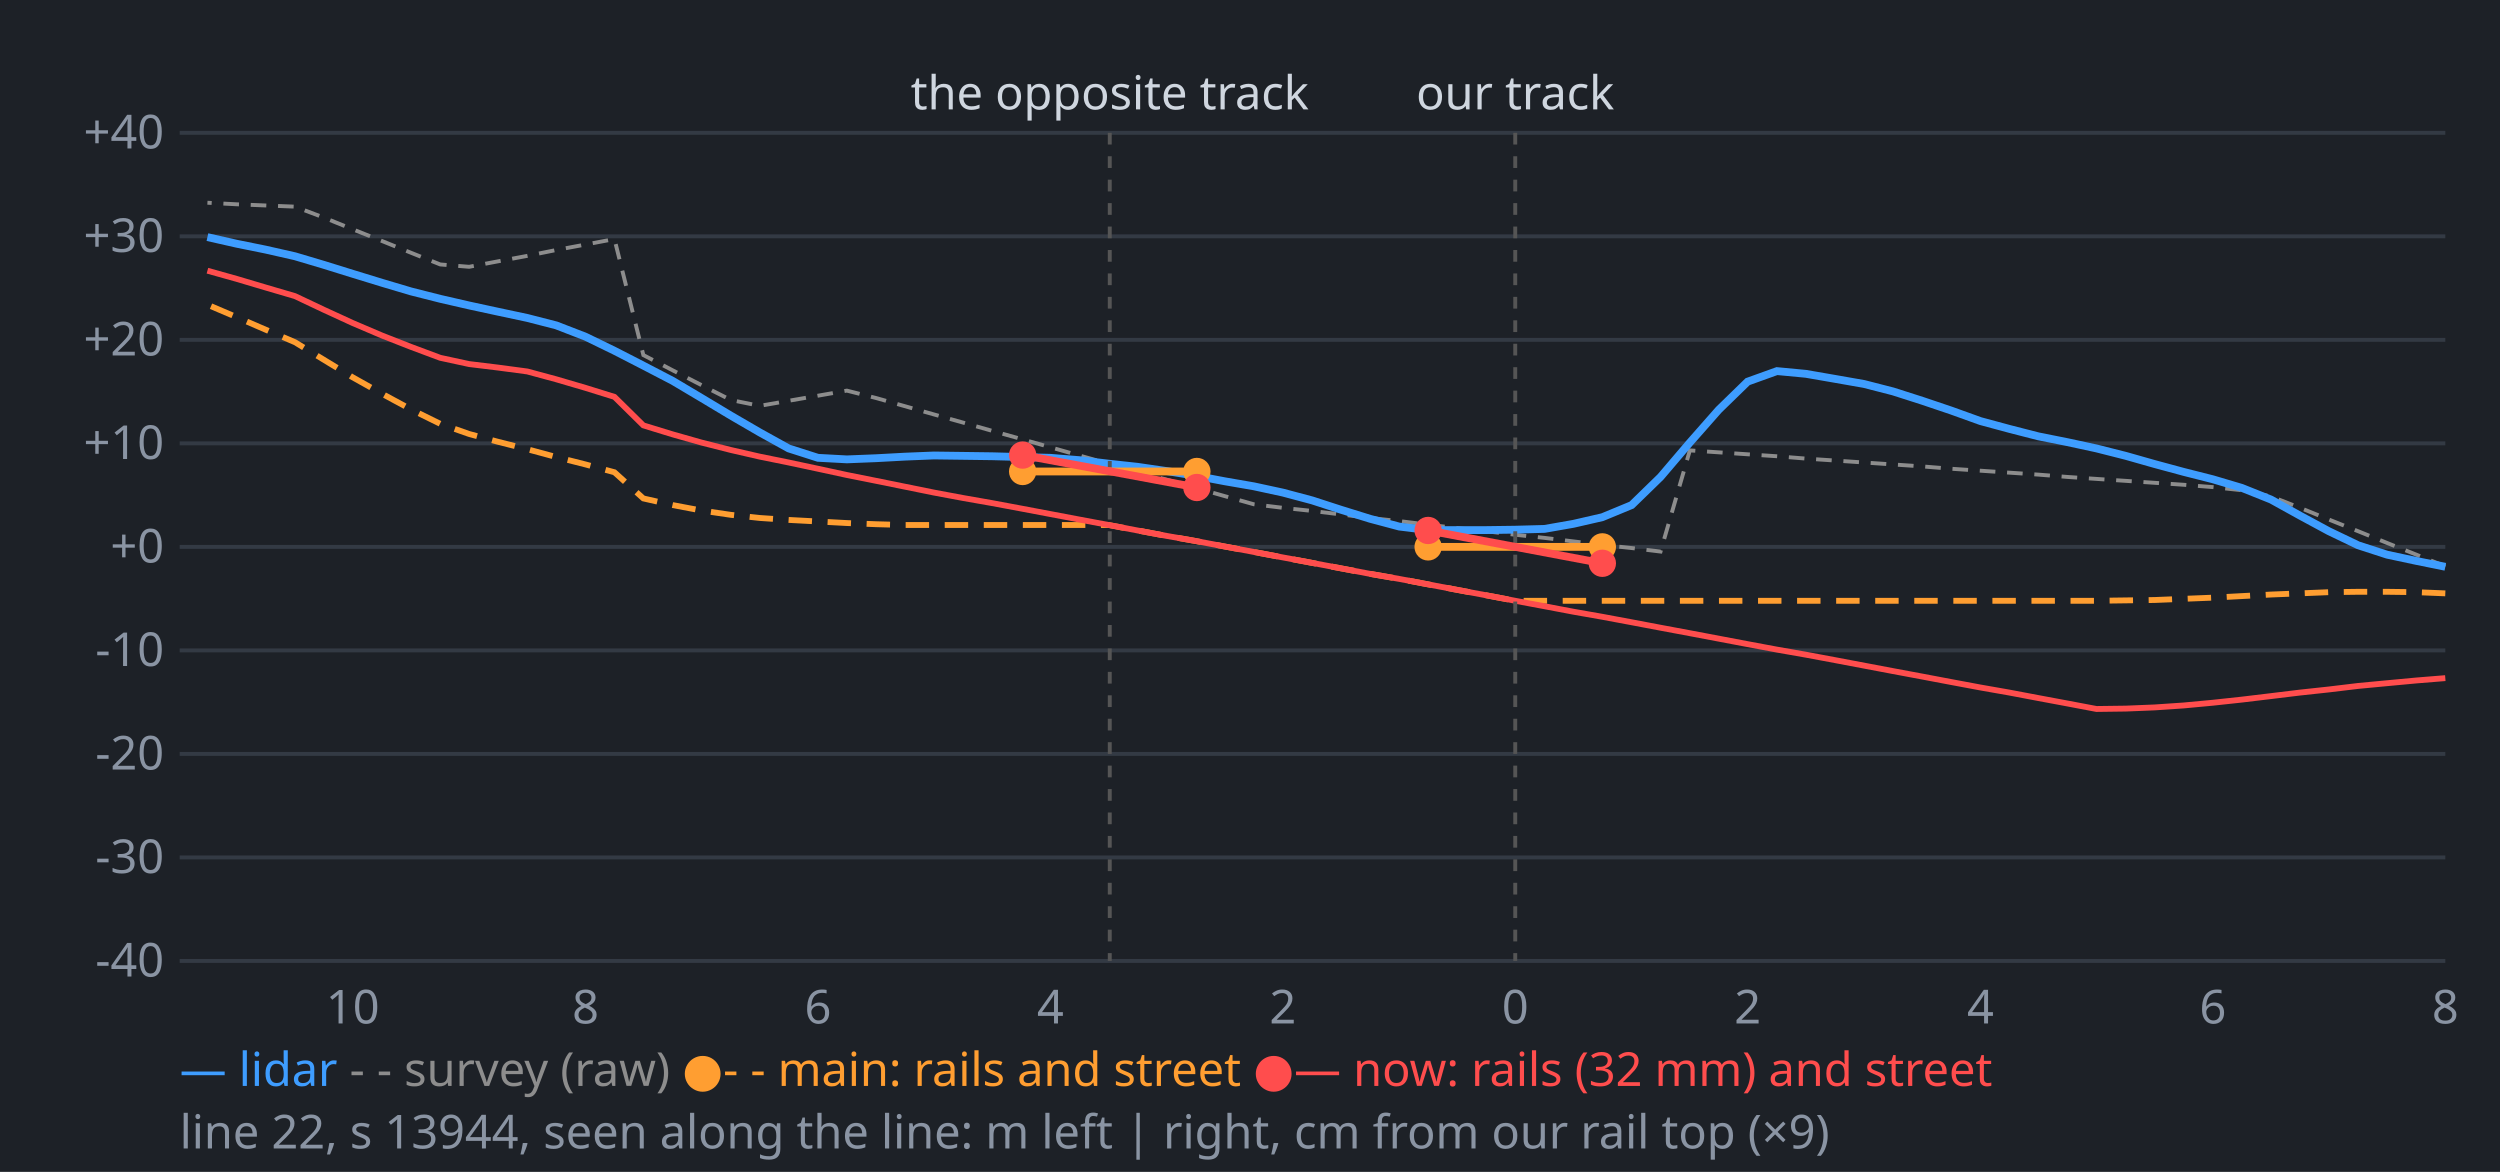
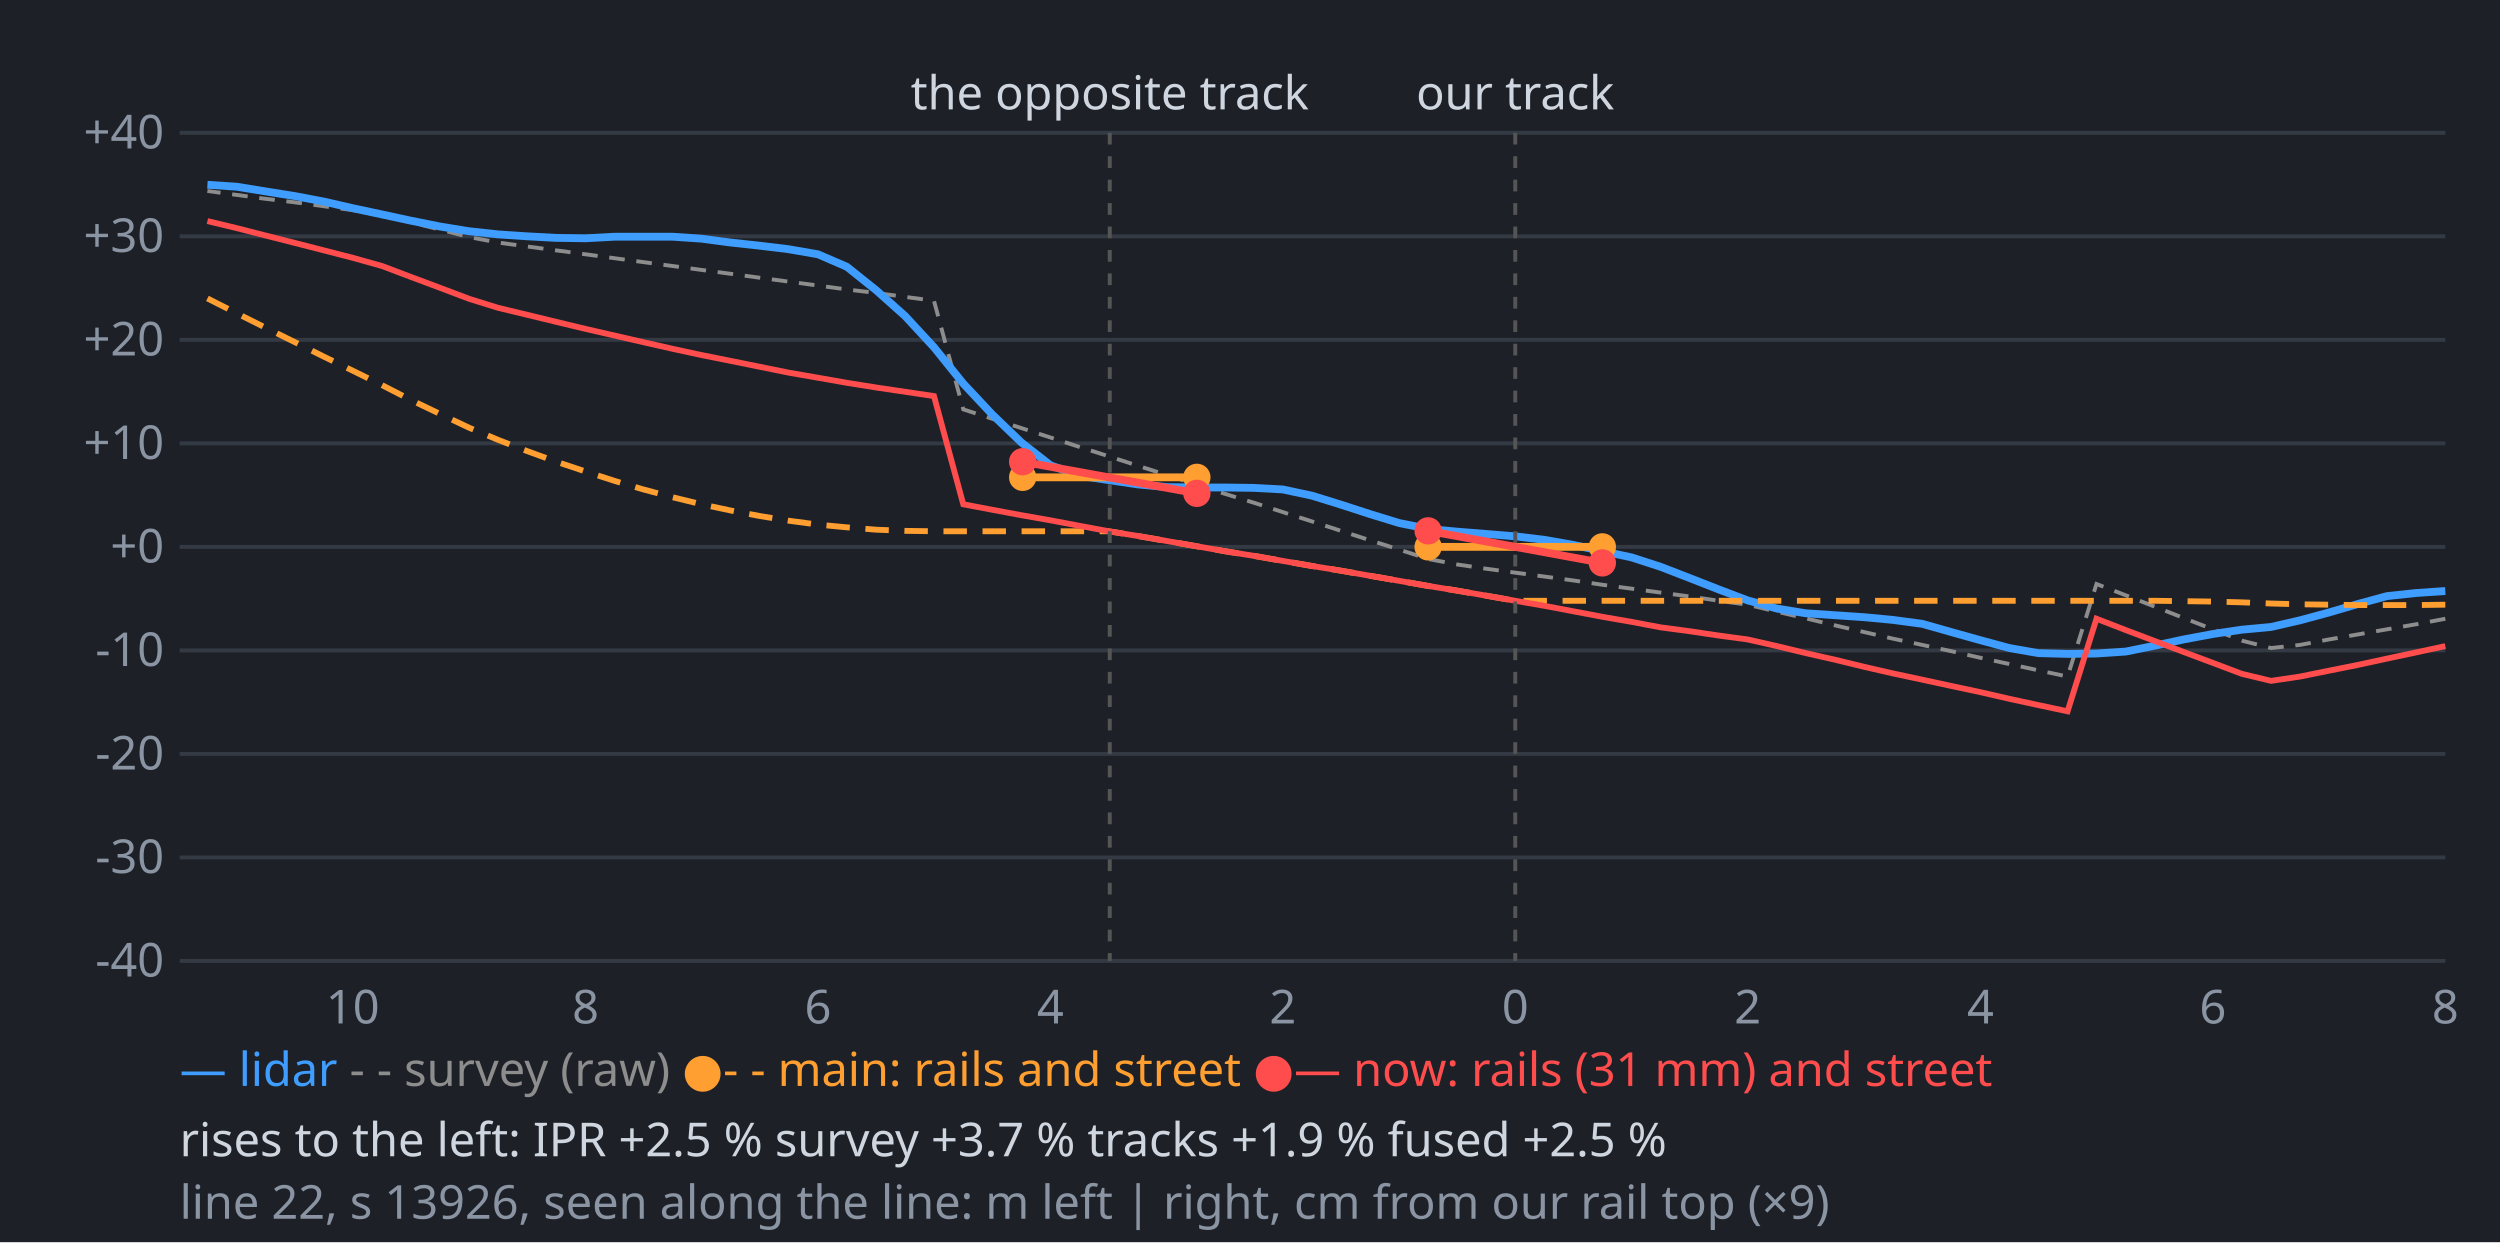
- <svg xmlns="http://www.w3.org/2000/svg" viewBox="0 0 640 300" font-family="sans-serif" font-size="12">
-   <rect width="640" height="300" fill="#1d2127" />
+ <svg xmlns="http://www.w3.org/2000/svg" viewBox="0 0 640 318" font-family="sans-serif" font-size="12">
+   <rect width="640" height="318" fill="#1d2127" />
  <line x1="46" x2="626" y1="246.0" y2="246.0" stroke="#333a44" />
  <text x="42" y="250.0" fill="#8a94a3" text-anchor="end">-40</text>
  <line x1="46" x2="626" y1="219.5" y2="219.5" stroke="#333a44" />
  <text x="42" y="223.5" fill="#8a94a3" text-anchor="end">-30</text>
  <line x1="46" x2="626" y1="193.0" y2="193.0" stroke="#333a44" />
  <text x="42" y="197.0" fill="#8a94a3" text-anchor="end">-20</text>
  <line x1="46" x2="626" y1="166.5" y2="166.5" stroke="#333a44" />
  <text x="42" y="170.5" fill="#8a94a3" text-anchor="end">-10</text>
  <line x1="46" x2="626" y1="140.0" y2="140.0" stroke="#333a44" />
  <text x="42" y="144.0" fill="#8a94a3" text-anchor="end">+0</text>
  <line x1="46" x2="626" y1="113.5" y2="113.5" stroke="#333a44" />
  <text x="42" y="117.5" fill="#8a94a3" text-anchor="end">+10</text>
  <line x1="46" x2="626" y1="87.0" y2="87.0" stroke="#333a44" />
  <text x="42" y="91.0" fill="#8a94a3" text-anchor="end">+20</text>
  <line x1="46" x2="626" y1="60.5" y2="60.5" stroke="#333a44" />
  <text x="42" y="64.5" fill="#8a94a3" text-anchor="end">+30</text>
  <line x1="46" x2="626" y1="34.0" y2="34.0" stroke="#333a44" />
  <text x="42" y="38.0" fill="#8a94a3" text-anchor="end">+40</text>
  <text x="626.0" y="262" fill="#8a94a3" text-anchor="middle">8</text>
  <text x="566.5" y="262" fill="#8a94a3" text-anchor="middle">6</text>
  <text x="507.0" y="262" fill="#8a94a3" text-anchor="middle">4</text>
  <text x="447.4" y="262" fill="#8a94a3" text-anchor="middle">2</text>
  <text x="387.9" y="262" fill="#8a94a3" text-anchor="middle">0</text>
  <text x="328.4" y="262" fill="#8a94a3" text-anchor="middle">2</text>
  <text x="268.9" y="262" fill="#8a94a3" text-anchor="middle">4</text>
  <text x="209.4" y="262" fill="#8a94a3" text-anchor="middle">6</text>
  <text x="149.9" y="262" fill="#8a94a3" text-anchor="middle">8</text>
  <text x="90.3" y="262" fill="#8a94a3" text-anchor="middle">10</text>
-   <polyline fill="none" stroke="#8d8d8d" stroke-width="1" stroke-dasharray="4 3" points="626.0,145.0 618.6,142.0 611.1,139.0 603.7,136.0 596.2,133.0 588.8,130.0 581.4,127.1 573.9,125.5 566.5,124.7 559.0,124.1 551.6,123.6 544.2,123.1 536.7,122.6 529.3,122.1 521.8,121.5 514.4,121.0 507.0,120.5 499.5,120.0 492.1,119.4 484.6,118.9 477.2,118.4 469.8,117.9 462.3,117.4 454.9,116.8 447.4,116.3 440.0,115.8 432.6,115.3 425.1,141.2 417.7,140.3 410.2,139.5 402.8,138.6 395.4,137.7 387.9,136.9 380.5,136.0 373.0,135.2 365.6,134.3 358.2,133.4 350.7,132.6 343.3,131.7 335.9,130.8 328.4,130.0 321.0,129.1 313.5,127.0 306.1,124.9 298.7,122.8 291.2,120.8 283.8,118.7 276.3,116.6 268.9,114.5 261.5,112.4 254.0,110.3 246.6,108.2 239.1,106.1 231.7,104.0 224.3,101.9 216.8,100.0 209.4,101.3 201.9,102.6 194.5,103.9 187.1,102.4 179.6,98.6 172.2,94.8 164.7,90.9 157.3,61.2 149.9,62.6 142.4,64.0 135.0,65.5 127.5,66.9 120.1,68.3 112.7,67.7 105.2,64.7 97.8,61.7 90.3,58.7 82.9,55.7 75.5,52.9 68.0,52.6 60.6,52.3 53.1,51.9" />
-   <polyline fill="none" stroke="#3e9dff" stroke-width="2" points="626.0,145.1 618.6,143.6 611.1,142.0 603.7,139.6 596.2,136.0 588.8,132.0 581.4,127.9 573.9,124.9 566.5,122.7 559.0,120.8 551.6,118.8 544.2,116.7 536.7,114.8 529.3,113.2 521.8,111.7 514.4,109.8 507.0,107.8 499.5,105.1 492.1,102.6 484.6,100.2 477.2,98.3 469.8,97.0 462.3,95.7 454.9,95.0 447.4,97.7 440.0,104.9 432.6,113.3 425.1,122.1 417.7,129.3 410.2,132.4 402.8,134.1 395.4,135.4 387.9,135.6 380.5,135.7 373.0,135.7 365.6,135.7 358.2,134.8 350.7,132.8 343.3,130.5 335.9,128.1 328.4,126.1 321.0,124.5 313.5,123.2 306.1,121.8 298.7,120.6 291.2,119.5 283.8,118.7 276.3,117.8 268.9,117.2 261.5,117.0 254.0,116.8 246.6,116.7 239.1,116.6 231.7,116.9 224.3,117.3 216.8,117.6 209.4,117.2 201.9,114.8 194.5,110.7 187.1,106.4 179.6,101.9 172.2,97.5 164.7,93.6 157.3,89.8 149.9,86.2 142.4,83.3 135.0,81.4 127.5,79.8 120.1,78.2 112.7,76.5 105.2,74.6 97.8,72.4 90.3,70.1 82.9,67.8 75.5,65.6 68.0,63.9 60.6,62.4 53.1,60.7" />
-   <polyline fill="none" stroke="#ff9e31" stroke-width="1.5" stroke-dasharray="6 4" points="626.0,151.9 618.6,151.6 611.1,151.5 603.7,151.5 596.2,151.6 588.8,151.9 581.4,152.2 573.9,152.6 566.5,153.0 559.0,153.3 551.6,153.6 544.2,153.7 536.7,153.8 529.3,153.8 521.8,153.8 514.4,153.8 507.0,153.8 499.5,153.8 492.1,153.8 484.6,153.8 477.2,153.8 469.8,153.8 462.3,153.8 454.9,153.8 447.4,153.8 440.0,153.8 432.6,153.8 425.1,153.8 417.7,153.8 410.2,153.8 402.8,153.8 395.4,153.8 387.9,153.8 380.5,152.4 373.0,151.0 365.6,149.6 358.2,148.2 350.7,146.9 343.3,145.5 335.9,144.1 328.4,142.7 321.0,141.3 313.5,139.9 306.1,138.5 298.7,137.2 291.2,135.8 283.8,134.4 276.3,134.4 268.9,134.4 261.5,134.4 254.0,134.4 246.6,134.4 239.1,134.4 231.7,134.4 224.3,134.2 216.8,133.9 209.4,133.5 201.9,133.1 194.5,132.6 187.1,131.8 179.6,130.7 172.2,129.3 164.7,127.6 157.3,120.9 149.9,118.9 142.4,117.0 135.0,115.0 127.5,113.1 120.1,111.1 112.7,108.5 105.2,104.8 97.8,100.8 90.3,96.6 82.9,92.1 75.5,87.6 68.0,84.4 60.6,81.2 53.1,78.0" />
-   <polyline fill="none" stroke="#ff4d4d" stroke-width="1.5" points="626.0,173.6 618.6,174.2 611.1,174.9 603.7,175.6 596.2,176.5 588.8,177.3 581.4,178.2 573.9,179.1 566.5,179.9 559.0,180.6 551.6,181.1 544.2,181.4 536.7,181.5 529.3,180.1 521.8,178.7 514.4,177.3 507.0,176.0 499.5,174.6 492.1,173.2 484.6,171.8 477.2,170.4 469.8,169.0 462.3,167.6 454.9,166.3 447.4,164.9 440.0,163.5 432.6,162.1 425.1,160.7 417.7,159.3 410.2,157.9 402.8,156.6 395.4,155.2 387.9,153.8 380.5,152.4 373.0,151.0 365.6,149.6 358.2,148.2 350.7,146.9 343.3,145.5 335.9,144.1 328.4,142.7 321.0,141.3 313.5,139.9 306.1,138.5 298.7,137.2 291.2,135.8 283.8,134.4 276.3,133.0 268.9,131.6 261.5,130.2 254.0,128.8 246.6,127.5 239.1,126.1 231.7,124.6 224.3,123.1 216.8,121.6 209.4,120.0 201.9,118.4 194.5,116.9 187.1,115.2 179.6,113.3 172.2,111.2 164.7,108.9 157.3,101.6 149.9,99.3 142.4,97.1 135.0,95.1 127.5,94.1 120.1,93.2 112.7,91.6 105.2,88.8 97.8,85.9 90.3,82.7 82.9,79.3 75.5,75.8 68.0,73.6 60.6,71.4 53.1,69.3" />
+   <polyline fill="none" stroke="#8d8d8d" stroke-width="1" stroke-dasharray="4 3" points="626.0,158.4 618.6,159.8 611.1,161.1 603.7,162.4 596.2,163.7 588.8,165.1 581.4,165.9 573.9,164.0 566.5,161.1 559.0,158.2 551.6,155.3 544.2,152.4 536.7,149.5 529.3,173.2 521.8,171.6 514.4,170.0 507.0,168.4 499.5,166.7 492.1,165.1 484.6,163.5 477.2,161.8 469.8,160.1 462.3,158.3 454.9,156.6 447.4,154.8 440.0,153.8 432.6,152.7 425.1,151.7 417.7,150.7 410.2,149.7 402.8,148.6 395.4,147.6 387.9,146.6 380.5,145.6 373.0,144.5 365.6,143.1 358.2,140.7 350.7,138.3 343.3,135.9 335.9,133.5 328.4,131.1 321.0,128.7 313.5,126.4 306.1,124.0 298.7,121.6 291.2,119.2 283.8,116.8 276.3,114.4 268.9,112.0 261.5,109.6 254.0,107.2 246.6,104.8 239.1,77.0 231.7,76.0 224.3,75.0 216.8,74.1 209.4,73.1 201.9,72.1 194.5,71.1 187.1,70.1 179.6,69.1 172.2,68.1 164.7,67.1 157.3,66.1 149.9,65.1 142.4,64.1 135.0,63.1 127.5,62.1 120.1,60.7 112.7,58.8 105.2,56.9 97.8,55.0 90.3,53.8 82.9,52.8 75.5,51.8 68.0,50.9 60.6,49.9 53.1,48.9" />
+   <polyline fill="none" stroke="#3e9dff" stroke-width="2" points="626.0,151.3 618.6,151.8 611.1,152.6 603.7,154.6 596.2,156.8 588.8,158.8 581.4,160.5 573.9,161.2 566.5,162.3 559.0,163.7 551.6,165.3 544.2,166.8 536.7,167.3 529.3,167.4 521.8,167.2 514.4,165.9 507.0,163.9 499.5,161.8 492.1,159.7 484.6,158.7 477.2,158.0 469.8,157.5 462.3,157.0 454.9,155.8 447.4,153.7 440.0,150.9 432.6,148.0 425.1,145.1 417.7,142.7 410.2,141.1 402.8,139.5 395.4,138.2 387.9,137.3 380.5,136.7 373.0,136.1 365.6,135.4 358.2,133.9 350.7,131.6 343.3,129.2 335.9,126.9 328.4,125.3 321.0,124.9 313.5,124.8 306.1,124.8 298.7,124.7 291.2,124.0 283.8,122.9 276.3,121.8 268.9,119.1 261.5,113.3 254.0,106.1 246.6,98.2 239.1,88.9 231.7,80.9 224.3,74.3 216.8,68.3 209.4,65.1 201.9,63.8 194.5,62.9 187.1,62.1 179.6,61.1 172.2,60.6 164.7,60.6 157.3,60.6 149.9,61.0 142.4,60.9 135.0,60.5 127.5,60.0 120.1,59.2 112.7,58.0 105.2,56.5 97.8,54.9 90.3,53.3 82.9,51.6 75.5,50.2 68.0,49.0 60.6,47.8 53.1,47.3" />
+   <polyline fill="none" stroke="#ff9e31" stroke-width="1.5" stroke-dasharray="6 4" points="626.0,154.8 618.6,154.9 611.1,154.9 603.7,154.9 596.2,154.8 588.8,154.7 581.4,154.5 573.9,154.2 566.5,154.0 559.0,153.9 551.6,153.8 544.2,153.8 536.7,153.8 529.3,153.8 521.8,153.8 514.4,153.8 507.0,153.8 499.5,153.8 492.1,153.8 484.6,153.8 477.2,153.8 469.8,153.8 462.3,153.8 454.9,153.8 447.4,153.8 440.0,153.8 432.6,153.8 425.1,153.8 417.7,153.8 410.2,153.8 402.8,153.8 395.4,153.8 387.9,153.8 380.5,152.5 373.0,151.2 365.6,150.0 358.2,148.7 350.7,147.4 343.3,146.1 335.9,144.9 328.4,143.6 321.0,142.3 313.5,141.1 306.1,139.8 298.7,138.5 291.2,137.2 283.8,136.0 276.3,136.0 268.9,136.0 261.5,136.0 254.0,136.0 246.6,136.0 239.1,136.0 231.7,135.9 224.3,135.6 216.8,135.0 209.4,134.3 201.9,133.3 194.5,132.1 187.1,130.7 179.6,129.1 172.2,127.3 164.7,125.3 157.3,123.1 149.9,120.7 142.4,118.2 135.0,115.5 127.5,112.6 120.1,109.5 112.7,106.0 105.2,102.4 97.8,98.6 90.3,94.9 82.9,91.3 75.5,87.6 68.0,83.9 60.6,80.2 53.1,76.4" />
+   <polyline fill="none" stroke="#ff4d4d" stroke-width="1.5" points="626.0,165.4 618.6,167.0 611.1,168.6 603.7,170.2 596.2,171.7 588.8,173.2 581.4,174.3 573.9,172.5 566.5,169.7 559.0,166.9 551.6,164.1 544.2,161.3 536.7,158.4 529.3,182.1 521.8,180.5 514.4,178.9 507.0,177.2 499.5,175.6 492.1,174.0 484.6,172.4 477.2,170.7 469.8,168.9 462.3,167.2 454.9,165.4 447.4,163.7 440.0,162.7 432.6,161.6 425.1,160.6 417.7,159.2 410.2,157.9 402.8,156.5 395.4,155.1 387.9,153.8 380.5,152.5 373.0,151.2 365.6,150.0 358.2,148.7 350.7,147.4 343.3,146.1 335.9,144.9 328.4,143.6 321.0,142.3 313.5,141.1 306.1,139.8 298.7,138.5 291.2,137.2 283.8,136.0 276.3,134.6 268.9,133.2 261.5,131.9 254.0,130.5 246.6,129.1 239.1,101.4 231.7,100.3 224.3,99.2 216.8,98.0 209.4,96.7 201.9,95.4 194.5,93.9 187.1,92.4 179.6,90.9 172.2,89.3 164.7,87.6 157.3,85.9 149.9,84.2 142.4,82.4 135.0,80.6 127.5,78.8 120.1,76.5 112.7,73.7 105.2,70.9 97.8,68.1 90.3,66.0 82.9,64.1 75.5,62.2 68.0,60.3 60.6,58.4 53.1,56.6" />
  <line x1="387.9" x2="387.9" y1="34" y2="246" stroke="#555" stroke-dasharray="3 3" />
  <text x="387.9" y="28" fill="#cfd6df" text-anchor="middle">our track</text>
  <line x1="365.6" y1="140.0" x2="410.2" y2="140.0" stroke="#ff9e31" stroke-width="2" />
  <circle cx="365.6" cy="140.0" r="3.5" fill="#ff9e31" />
  <circle cx="410.2" cy="140.0" r="3.5" fill="#ff9e31" />
-   <line x1="365.6" y1="135.8" x2="410.2" y2="144.2" stroke="#ff4d4d" stroke-width="2" />
-   <circle cx="365.6" cy="135.8" r="3.5" fill="#ff4d4d" />
-   <circle cx="410.2" cy="144.2" r="3.5" fill="#ff4d4d" />
+   <line x1="365.6" y1="135.9" x2="410.2" y2="144.1" stroke="#ff4d4d" stroke-width="2" />
+   <circle cx="365.6" cy="135.9" r="3.5" fill="#ff4d4d" />
+   <circle cx="410.2" cy="144.1" r="3.5" fill="#ff4d4d" />
  <line x1="284.1" x2="284.1" y1="34" y2="246" stroke="#555" stroke-dasharray="3 3" />
  <text x="284.1" y="28" fill="#cfd6df" text-anchor="middle">the opposite track</text>
-   <line x1="261.8" y1="120.7" x2="306.4" y2="120.7" stroke="#ff9e31" stroke-width="2" />
-   <circle cx="261.8" cy="120.7" r="3.5" fill="#ff9e31" />
-   <circle cx="306.4" cy="120.7" r="3.5" fill="#ff9e31" />
-   <line x1="261.8" y1="116.5" x2="306.4" y2="124.8" stroke="#ff4d4d" stroke-width="2" />
-   <circle cx="261.8" cy="116.5" r="3.5" fill="#ff4d4d" />
-   <circle cx="306.4" cy="124.8" r="3.5" fill="#ff4d4d" />
+   <line x1="261.8" y1="122.2" x2="306.4" y2="122.2" stroke="#ff9e31" stroke-width="2" />
+   <circle cx="261.8" cy="122.2" r="3.5" fill="#ff9e31" />
+   <circle cx="306.4" cy="122.2" r="3.5" fill="#ff9e31" />
+   <line x1="261.8" y1="118.2" x2="306.4" y2="126.3" stroke="#ff4d4d" stroke-width="2" />
+   <circle cx="261.8" cy="118.2" r="3.5" fill="#ff4d4d" />
+   <circle cx="306.4" cy="126.3" r="3.5" fill="#ff4d4d" />
  <text x="46" y="278" fill="#cfd6df">
    <tspan fill="#3e9dff">— lidar</tspan>
    <tspan fill="#8d8d8d">- - survey (raw)</tspan>
    <tspan fill="#ff9e31">●- - main: rails and street</tspan>
-     <tspan fill="#ff4d4d">●— now: rails (32 mm) and street</tspan>
+     <tspan fill="#ff4d4d">●— now: rails (31 mm) and street</tspan>
  </text>
-   <text x="46" y="294" fill="#8a94a3">line 22, s 13944, seen along the line: m left | right, cm from our rail top (×9)</text>
+   <text x="46" y="312" fill="#8a94a3">line 22, s 13926, seen along the line: m left | right, cm from our rail top (×9)</text>
+   <text x="46" y="296" fill="#cfd6df">rises to the left: IPR +2.5 %  survey +3.7 %  tracks +1.9 %  fused +2.5 %</text>
</svg>
